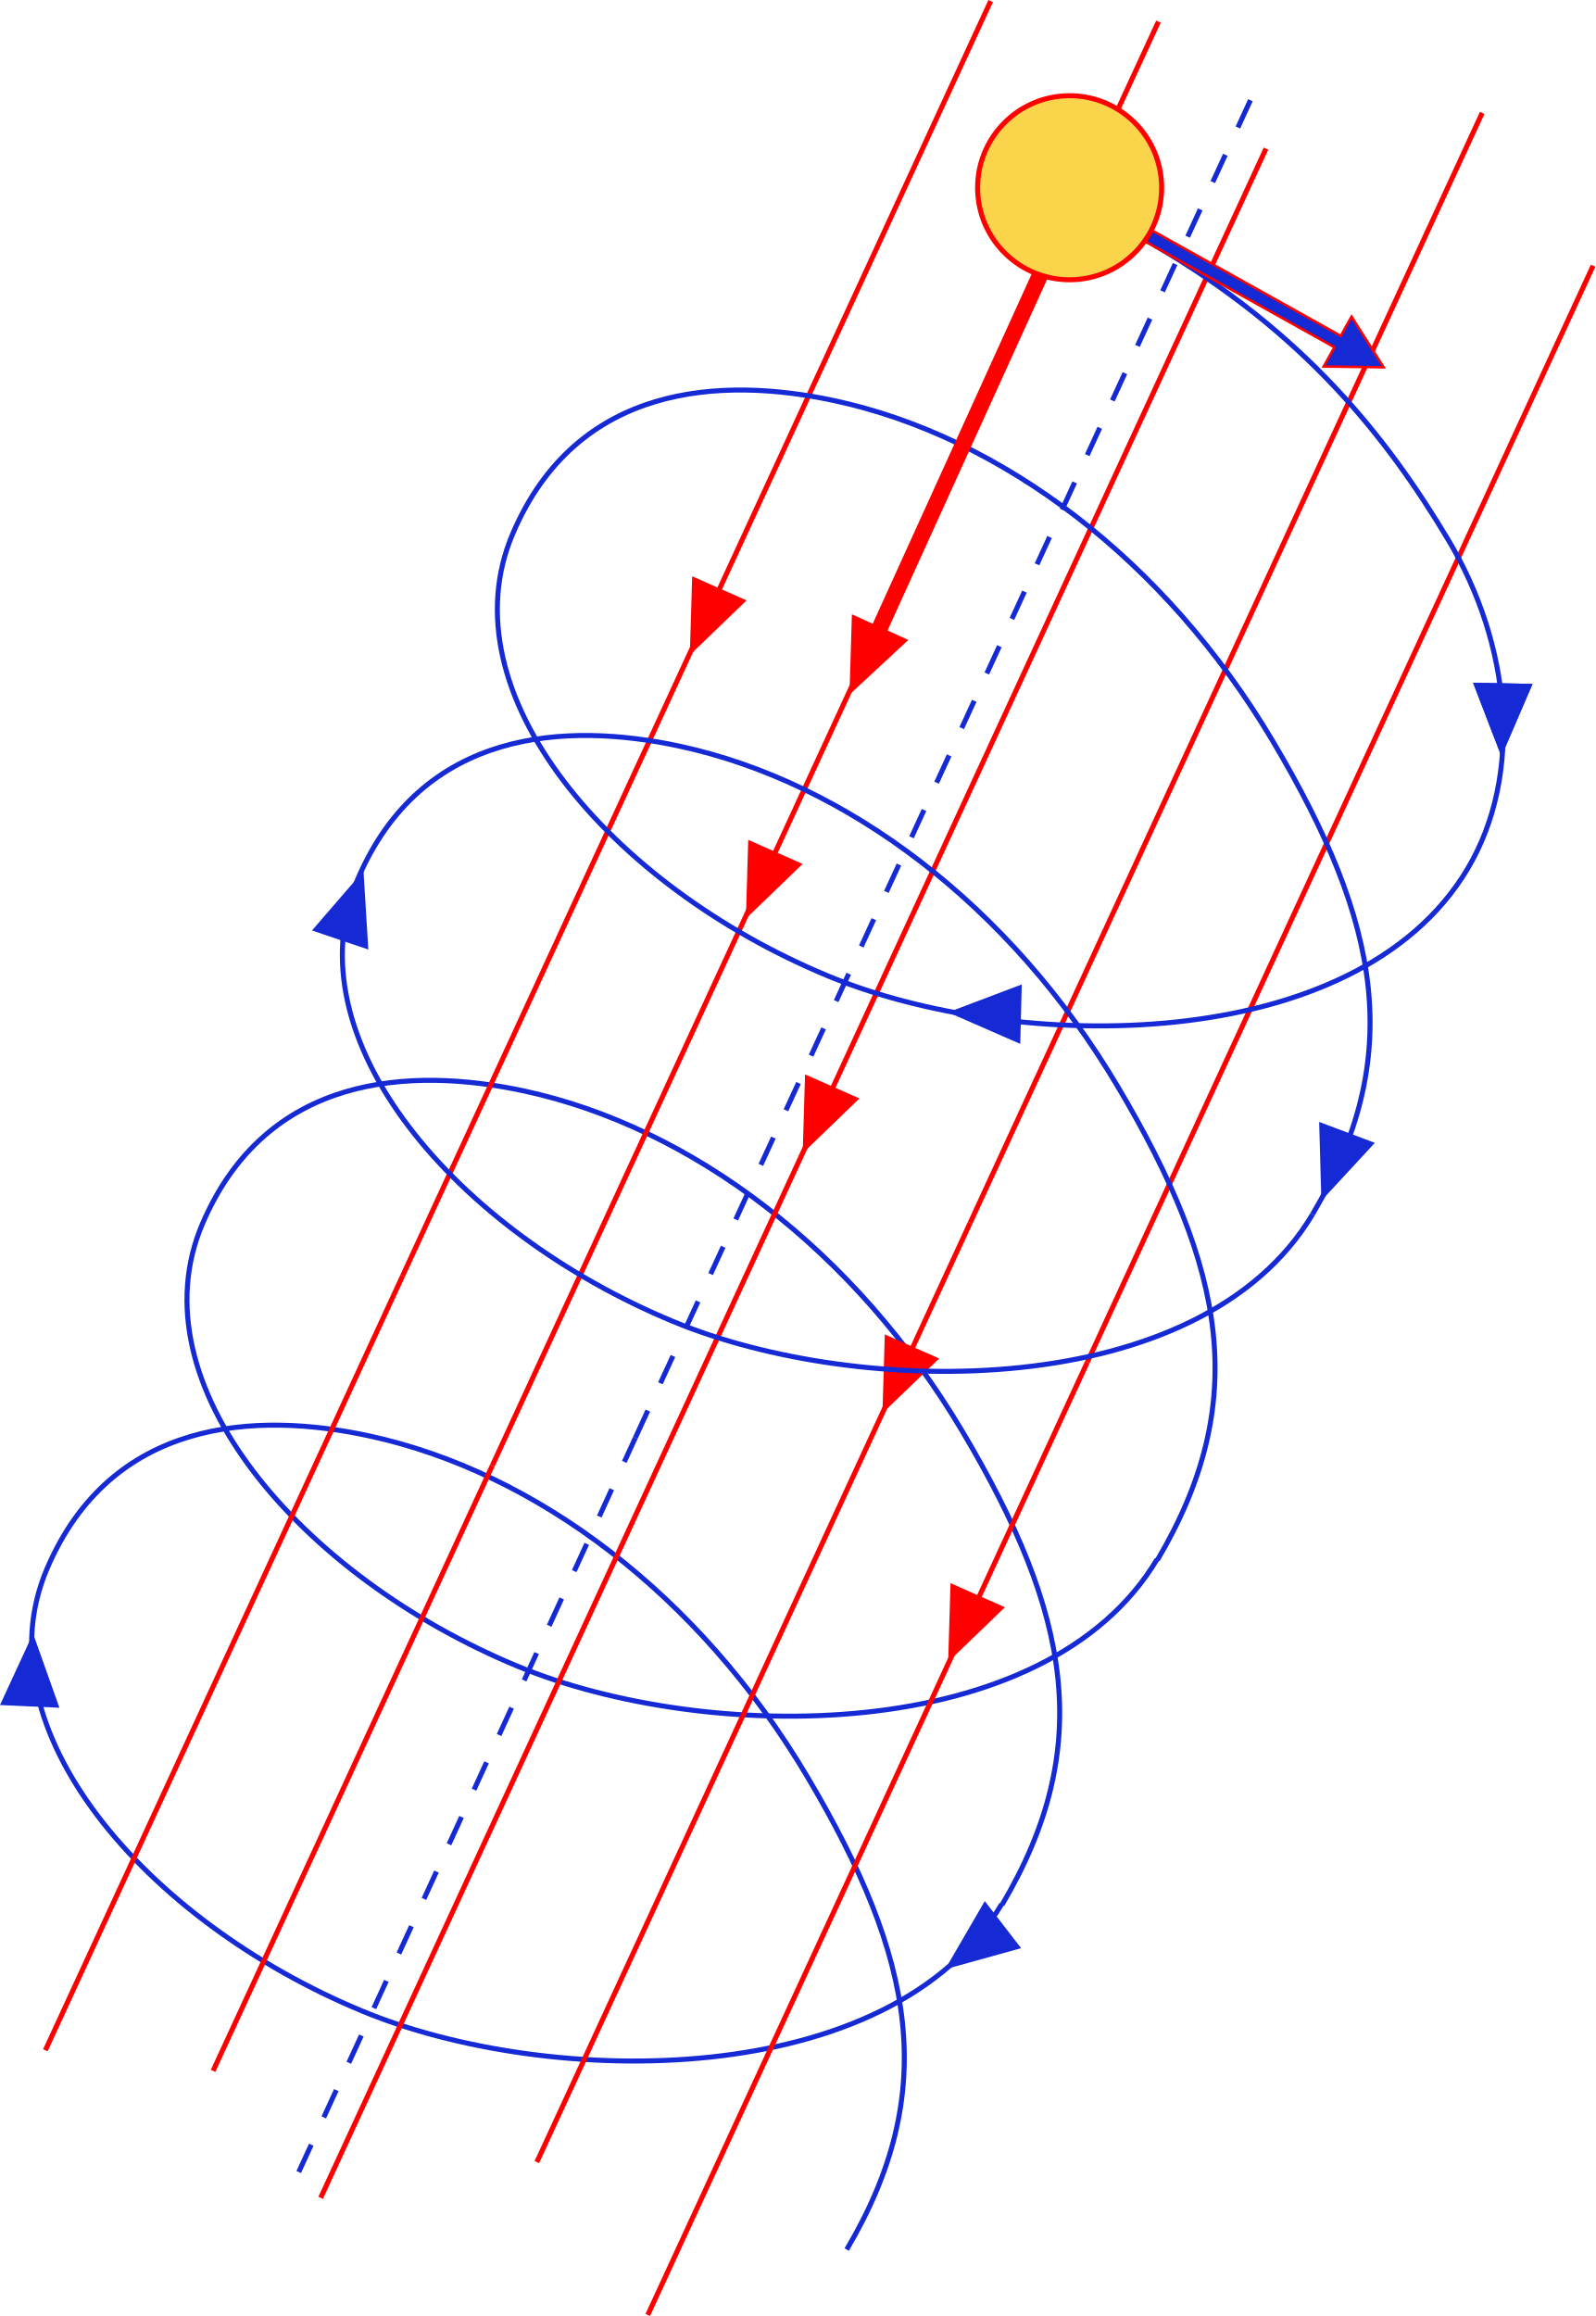
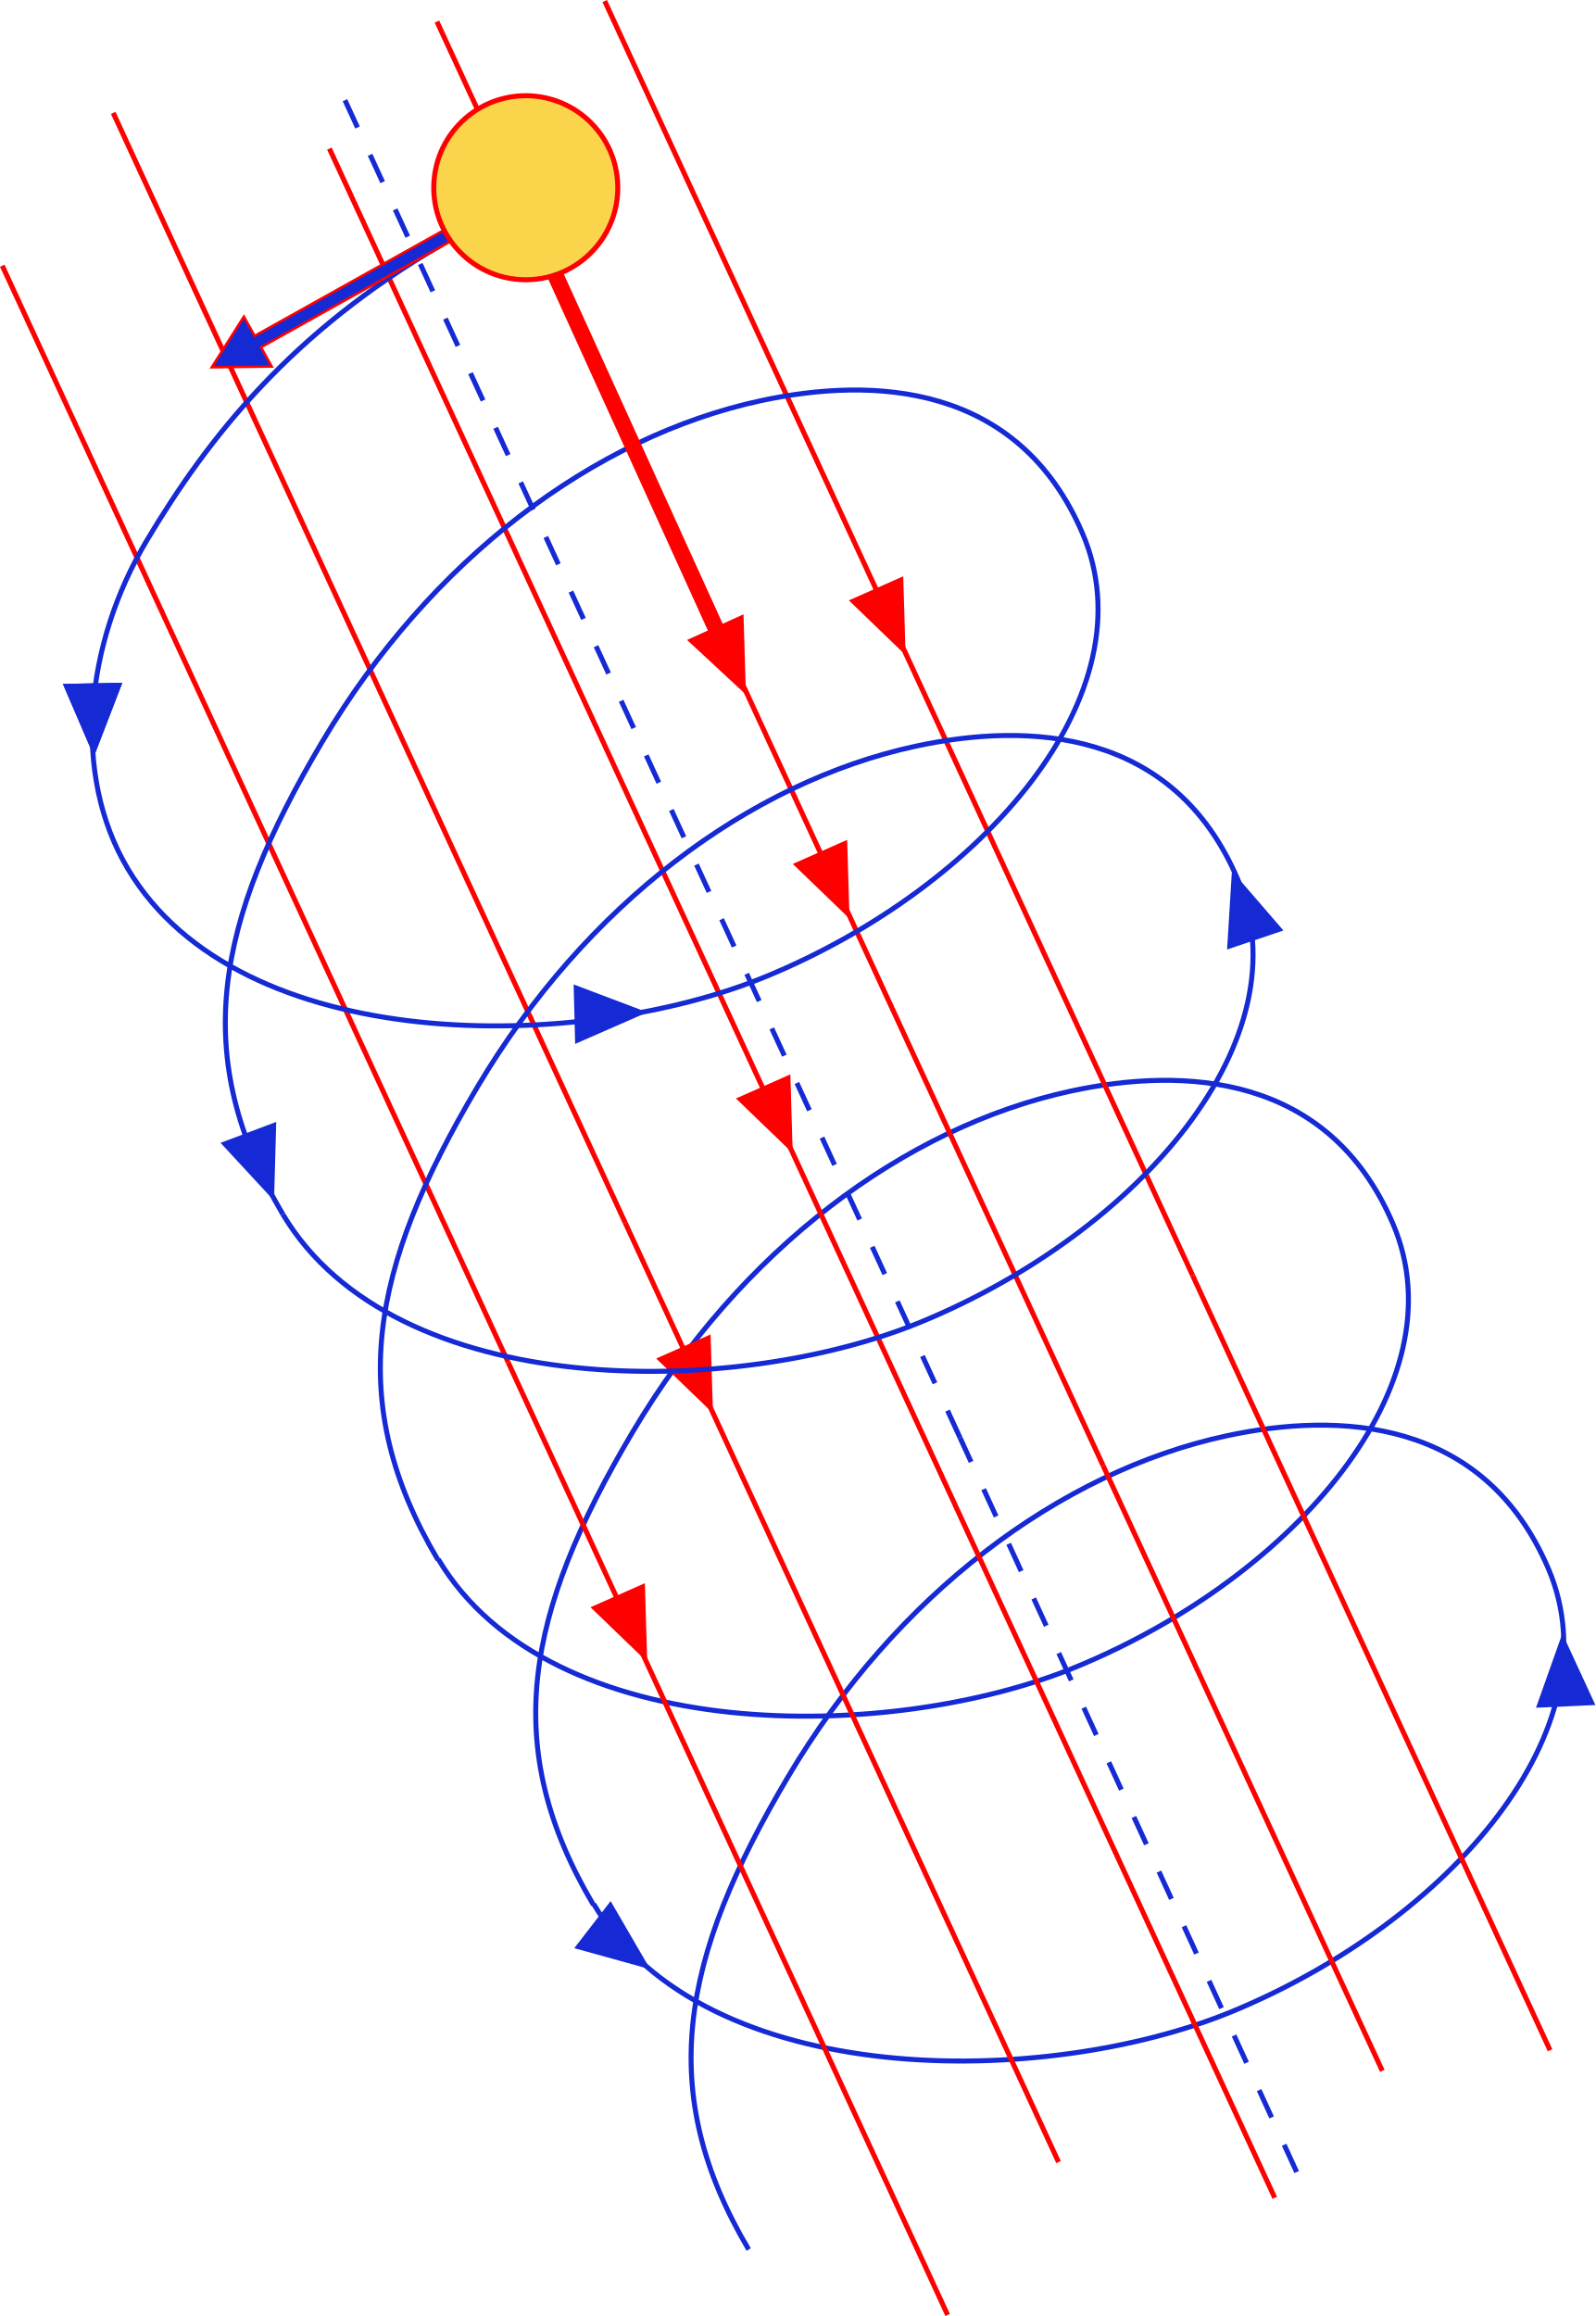
<svg xmlns="http://www.w3.org/2000/svg" version="1.1" width="424.806" height="616.606" id="svg8379">
  <defs id="defs8383" />
-   <g id="g10459" transform="matrix(0.8671479,-0.4980508,-0.4980508,-0.8671479,61.8774,765.0087)">
+   <g id="g10459" transform="rotate(-150.1289,283.4951,334.0998)">
    <text id="dp_text012" xml:space="preserve" fill="#152ad4" font-family="Arial" font-size="31px" font-weight="700" x="205.679" y="67.24"> </text>
    <path id="dp_path052" fill="none" fill-rule="evenodd" stroke="#152ad4" stroke-width="1.333" stroke-dasharray="8, 8" d="M 108.319,153.123 283.38,277.982" />
    <path id="dp_path053" fill="none" fill-rule="evenodd" stroke="#152ad4" stroke-width="1.333" d="m 306.164,121.762 c -50.761,-28.504 -128.868,17.365 -161.753,60 -38.352,49.721 -50.975,116.282 -14.247,144 34.813,26.272 69.153,8.606 92,-12 33.737,-30.43 55.2,-80.491 56,-136.8 0.8,-56.31 -11.2,-90.4 -53.6,-114.4" />
    <path id="dp_path054" fill="none" fill-rule="evenodd" stroke="#152ad4" stroke-width="1.333" d="m 387.764,180.766 c -50.761,-28.504 -128.868,17.365 -161.753,60 -38.352,49.721 -50.975,116.282 -14.247,144 34.813,26.272 69.153,8.606 92,-12 33.737,-30.43 55.2,-80.491 56,-136.8 0.8,-56.31 -11.2,-90.4 -53.6,-114.4" />
-     <path id="dp_path065" fill="#FF0000" fill-rule="evenodd" stroke="#FF0000" stroke-width="1.333" d="m 401.191,452.52 17.806,4.466 -8.193,11.173 z" />
-     <path id="dp_path066" fill="none" fill-rule="evenodd" stroke="#FF0000" stroke-width="1.333" d="m 101.964,187.842 144.727,102.705" />
-     <path id="dp_path067" fill="none" fill-rule="evenodd" stroke="#FF0000" stroke-width="1.333" d="M 109.964,144.264 316.02,290.491" />
-     <path id="dp_path068" fill="none" fill-rule="evenodd" stroke="#FF0000" stroke-width="1.333" d="m 164.621,123.842 224.59,159.38" />
-     <path id="dp_path069" fill="none" fill-rule="evenodd" stroke="#FF0000" stroke-width="1.333" d="m 169.964,73.842 227.773,161.638" />
-     <path id="dp_path070" fill="none" fill-rule="evenodd" stroke="#FF0000" stroke-width="1.333" d="m 65.964,214.842 185.209,131.433" />
-     <path id="dp_path071" fill="#FF0000" fill-rule="evenodd" stroke="#FF0000" stroke-width="1.333" d="m 379.191,384.24 17.806,4.466 -8.193,11.173 z" />
-     <path id="dp_path072" fill="#FF0000" fill-rule="evenodd" stroke="#FF0000" stroke-width="1.333" d="m 345.141,251.947 17.807,4.465 -8.193,11.174 z" />
-     <path id="dp_path073" fill="#FF0000" fill-rule="evenodd" stroke="#FF0000" stroke-width="1.333" d="m 327.335,185.806 17.806,4.465 -8.193,11.173 z" />
-     <path id="dp_path075" fill="none" fill-rule="evenodd" stroke="#FF0000" stroke-width="1.333" d="m 397.737,235.48 262.227,186.09" />
-     <path id="dp_path076" fill="none" fill-rule="evenodd" stroke="#FF0000" stroke-width="1.333" d="m 389.211,283.222 265.41,188.348" />
-     <path id="dp_path077" fill="none" fill-rule="evenodd" stroke="#FF0000" stroke-width="1.333" d="m 316.02,290.491 283.944,201.501" />
-     <path id="dp_path078" fill="none" fill-rule="evenodd" stroke="#FF0000" stroke-width="1.333" d="m 246.691,290.547 345.273,245.023" />
-     <path id="dp_path079" fill="none" fill-rule="evenodd" stroke="#FF0000" stroke-width="1.333" d="m 251.173,346.275 304.791,216.295" />
-     <path id="dp_path080" fill="#FF0000" fill-rule="evenodd" stroke="#FF0000" stroke-width="1.333" d="m 361.212,322.563 17.807,4.465 -8.194,11.174 z" />
+     <path id="dp_path065" fill="#ff0000" fill-rule="evenodd" stroke="#ff0000" stroke-width="1.333" d="m 401.191,452.52 17.806,4.466 -8.193,11.173 z" />
+     <path id="dp_path066" fill="none" fill-rule="evenodd" stroke="#ff0000" stroke-width="1.333" d="m 101.964,187.842 144.727,102.705" />
+     <path id="dp_path067" fill="none" fill-rule="evenodd" stroke="#ff0000" stroke-width="1.333" d="M 109.964,144.264 316.02,290.491" />
+     <path id="dp_path068" fill="none" fill-rule="evenodd" stroke="#ff0000" stroke-width="1.333" d="m 164.621,123.842 224.59,159.38" />
+     <path id="dp_path069" fill="none" fill-rule="evenodd" stroke="#ff0000" stroke-width="1.333" d="m 169.964,73.842 227.773,161.638" />
+     <path id="dp_path070" fill="none" fill-rule="evenodd" stroke="#ff0000" stroke-width="1.333" d="m 65.964,214.842 185.209,131.433" />
+     <path id="dp_path071" fill="#ff0000" fill-rule="evenodd" stroke="#ff0000" stroke-width="1.333" d="m 379.191,384.24 17.806,4.466 -8.193,11.173 z" />
+     <path id="dp_path072" fill="#ff0000" fill-rule="evenodd" stroke="#ff0000" stroke-width="1.333" d="m 345.141,251.947 17.807,4.465 -8.193,11.174 z" />
+     <path id="dp_path073" fill="#ff0000" fill-rule="evenodd" stroke="#ff0000" stroke-width="1.333" d="m 327.335,185.806 17.806,4.465 -8.193,11.173 z" />
+     <path id="dp_path075" fill="none" fill-rule="evenodd" stroke="#ff0000" stroke-width="1.333" d="m 397.737,235.48 262.227,186.09" />
+     <path id="dp_path076" fill="none" fill-rule="evenodd" stroke="#ff0000" stroke-width="1.333" d="m 389.211,283.222 265.41,188.348" />
+     <path id="dp_path077" fill="none" fill-rule="evenodd" stroke="#ff0000" stroke-width="1.333" d="m 316.02,290.491 283.944,201.501" />
+     <path id="dp_path078" fill="none" fill-rule="evenodd" stroke="#ff0000" stroke-width="1.333" d="m 246.691,290.547 345.273,245.023" />
+     <path id="dp_path079" fill="none" fill-rule="evenodd" stroke="#ff0000" stroke-width="1.333" d="m 251.173,346.275 304.791,216.295" />
+     <path id="dp_path080" fill="#ff0000" fill-rule="evenodd" stroke="#ff0000" stroke-width="1.333" d="m 361.212,322.563 17.807,4.465 -8.194,11.174 z" />
    <path id="dp_path081" fill="none" fill-rule="evenodd" stroke="#152ad4" stroke-width="1.333" d="m 561.364,484.57 c 22.963,-40 28.237,-74.93 28.8,-107.174 0.563,-32.244 -13.637,-64.073 -39.2,-78.426 -50.761,-28.504 -128.868,17.365 -161.753,60 -38.352,49.721 -50.975,116.282 -14.247,144 34.813,26.272 69.153,8.606 92,-12 33.737,-30.43 55.2,-80.491 56,-136.8 0.8,-56.31 -11.2,-90.4 -53.6,-114.4" />
    <path id="dp_path082" fill="none" fill-rule="evenodd" stroke="#152ad4" stroke-width="1.333" d="m 469.364,239.77 c -50.761,-28.504 -128.868,17.365 -161.753,60 -38.352,49.721 -50.975,116.282 -14.247,144 34.813,26.272 69.153,8.606 92,-12 33.737,-30.43 55.2,-80.491 56,-136.8 0.8,-56.31 -11.2,-90.4 -53.6,-114.4" />
    <path id="dp_path083" fill="#152ad4" fill-rule="evenodd" stroke="#152ad4" stroke-width="1.333" d="m 574.641,321.992 14.69,11.01 -11.879,7.132 z" />
    <path id="dp_path084" fill="#152ad4" fill-rule="evenodd" stroke="#152ad4" stroke-width="1.333" d="m 413.531,333.84 10.921,-14.756 7.203,11.838 z" />
    <path id="dp_path085" fill="#152ad4" fill-rule="evenodd" stroke="#152ad4" stroke-width="1.333" d="m 574.641,321.992 14.69,11.01 -11.879,7.132 z" />
    <path id="dp_path086" fill="#152ad4" fill-rule="evenodd" stroke="#152ad4" stroke-width="1.333" d="m 474.599,242.88 17.518,5.483 -8.822,10.684 z" />
    <path id="dp_path087" fill="#152ad4" fill-rule="evenodd" stroke="#152ad4" stroke-width="1.333" d="m 294.485,443.77 -17.325,-6.067 9.176,-10.383 z" />
    <path id="dp_path088" fill="#152ad4" fill-rule="evenodd" stroke="#152ad4" stroke-width="1.333" d="m 286.223,114.454 17.784,-4.556 -1.882,13.728 z" />
    <path id="dp_path089" fill="#152ad4" fill-rule="evenodd" stroke="#152ad4" stroke-width="1.333" d="m 117.439,311.204 -14.976,-10.618 11.688,-7.443 z" />
    <path id="dp_path090" fill="none" fill-rule="evenodd" stroke="#152ad4" stroke-width="1.333" stroke-dasharray="8, 8" d="m 283.381,277.982 324.702,231.018" />
    <g id="dp_group092" transform="translate(-26.6,-58.4253)">
-       <path id="dp_path093" fill="#FF0000" fill-rule="evenodd" d="m 458.907,480.265 10.318,16.778 3.426,-4.77 84.277,60.538 2.024,-2.818 -84.277,-60.537 3.425,-4.769 z" />
+       <path id="dp_path093" fill="#ff0000" fill-rule="evenodd" d="m 458.907,480.265 10.318,16.778 3.426,-4.77 84.277,60.538 2.024,-2.818 -84.277,-60.537 3.425,-4.769 z" />
      <g id="dp_group094">
        <g id="dp_group095">
-           <path id="dp_path096" fill="#FF0000" d="m 469.199,497.823 3.55,-4.947 84.278,60.537 2.528,-3.518 -84.278,-60.538 3.554,-4.945 -20.834,-4.8 11.202,18.211 0.053,-1.56 -9.436,-15.344 17.553,4.042 -3.297,4.594 84.277,60.537 -1.52,2.116 -84.277,-60.537 -3.3,4.592 z" />
+           <path id="dp_path096" fill="#ff0000" d="m 469.199,497.823 3.55,-4.947 84.278,60.537 2.528,-3.518 -84.278,-60.538 3.554,-4.945 -20.834,-4.8 11.202,18.211 0.053,-1.56 -9.436,-15.344 17.553,4.042 -3.297,4.594 84.277,60.537 -1.52,2.116 -84.277,-60.537 -3.3,4.592 z" />
        </g>
      </g>
    </g>
-     <text id="dp_text051" xml:space="preserve" fill="#FF0000" font-family="'Times New Roman'" font-size="16px" font-weight="400" x="447.493" y="409.37"> </text>
+     <text id="dp_text051" xml:space="preserve" fill="#ff0000" font-family="'Times New Roman'" font-size="16px" font-weight="400" x="447.493" y="409.37"> </text>
    <g id="dp_group110" transform="translate(-26.6,-58.4253)">
      <path id="dp_path111" fill="#152ad4" fill-rule="evenodd" d="m 624.724,484.337 -13.74,8.127 5.037,3.019 -29.981,50.014 2.976,1.784 29.98,-50.014 5.037,3.018 z" />
      <g id="dp_group112">
        <g id="dp_group113">
-           <path id="dp_path114" fill="#FF0000" d="m 610.333,492.463 5.232,3.133 -29.981,50.015 3.545,2.126 29.98,-50.014 5.232,3.136 0.742,-17.12 -14.75,8.724 1.302,0.002 12.73,-7.529 -0.64,14.776 -4.842,-2.901 -29.98,50.014 -2.407,-1.441 29.981,-50.015 -4.842,-2.904 z" />
+           <path id="dp_path114" fill="#ff0000" d="m 610.333,492.463 5.232,3.133 -29.981,50.015 3.545,2.126 29.98,-50.014 5.232,3.136 0.742,-17.12 -14.75,8.724 1.302,0.002 12.73,-7.529 -0.64,14.776 -4.842,-2.901 -29.98,50.014 -2.407,-1.441 29.981,-50.015 -4.842,-2.904 z" />
        </g>
      </g>
    </g>
-     <path id="dp_path117" fill="#fad44b" fill-rule="evenodd" stroke="#FF0000" stroke-width="1.333" d="m 556.22,485.458 c 13.003,3.748 20.505,17.328 16.757,30.33 -3.748,13.003 -17.328,20.506 -30.33,16.758 -13.003,-3.748 -20.506,-17.328 -16.758,-30.331 3.748,-13.003 17.328,-20.505 30.331,-16.757 z" />
+     <path id="dp_path117" fill="#fad44b" fill-rule="evenodd" stroke="#ff0000" stroke-width="1.333" d="m 556.22,485.458 c 13.003,3.748 20.505,17.328 16.757,30.33 -3.748,13.003 -17.328,20.506 -30.33,16.758 -13.003,-3.748 -20.506,-17.328 -16.758,-30.331 3.748,-13.003 17.328,-20.505 30.331,-16.757 z" />
  </g>
</svg>
